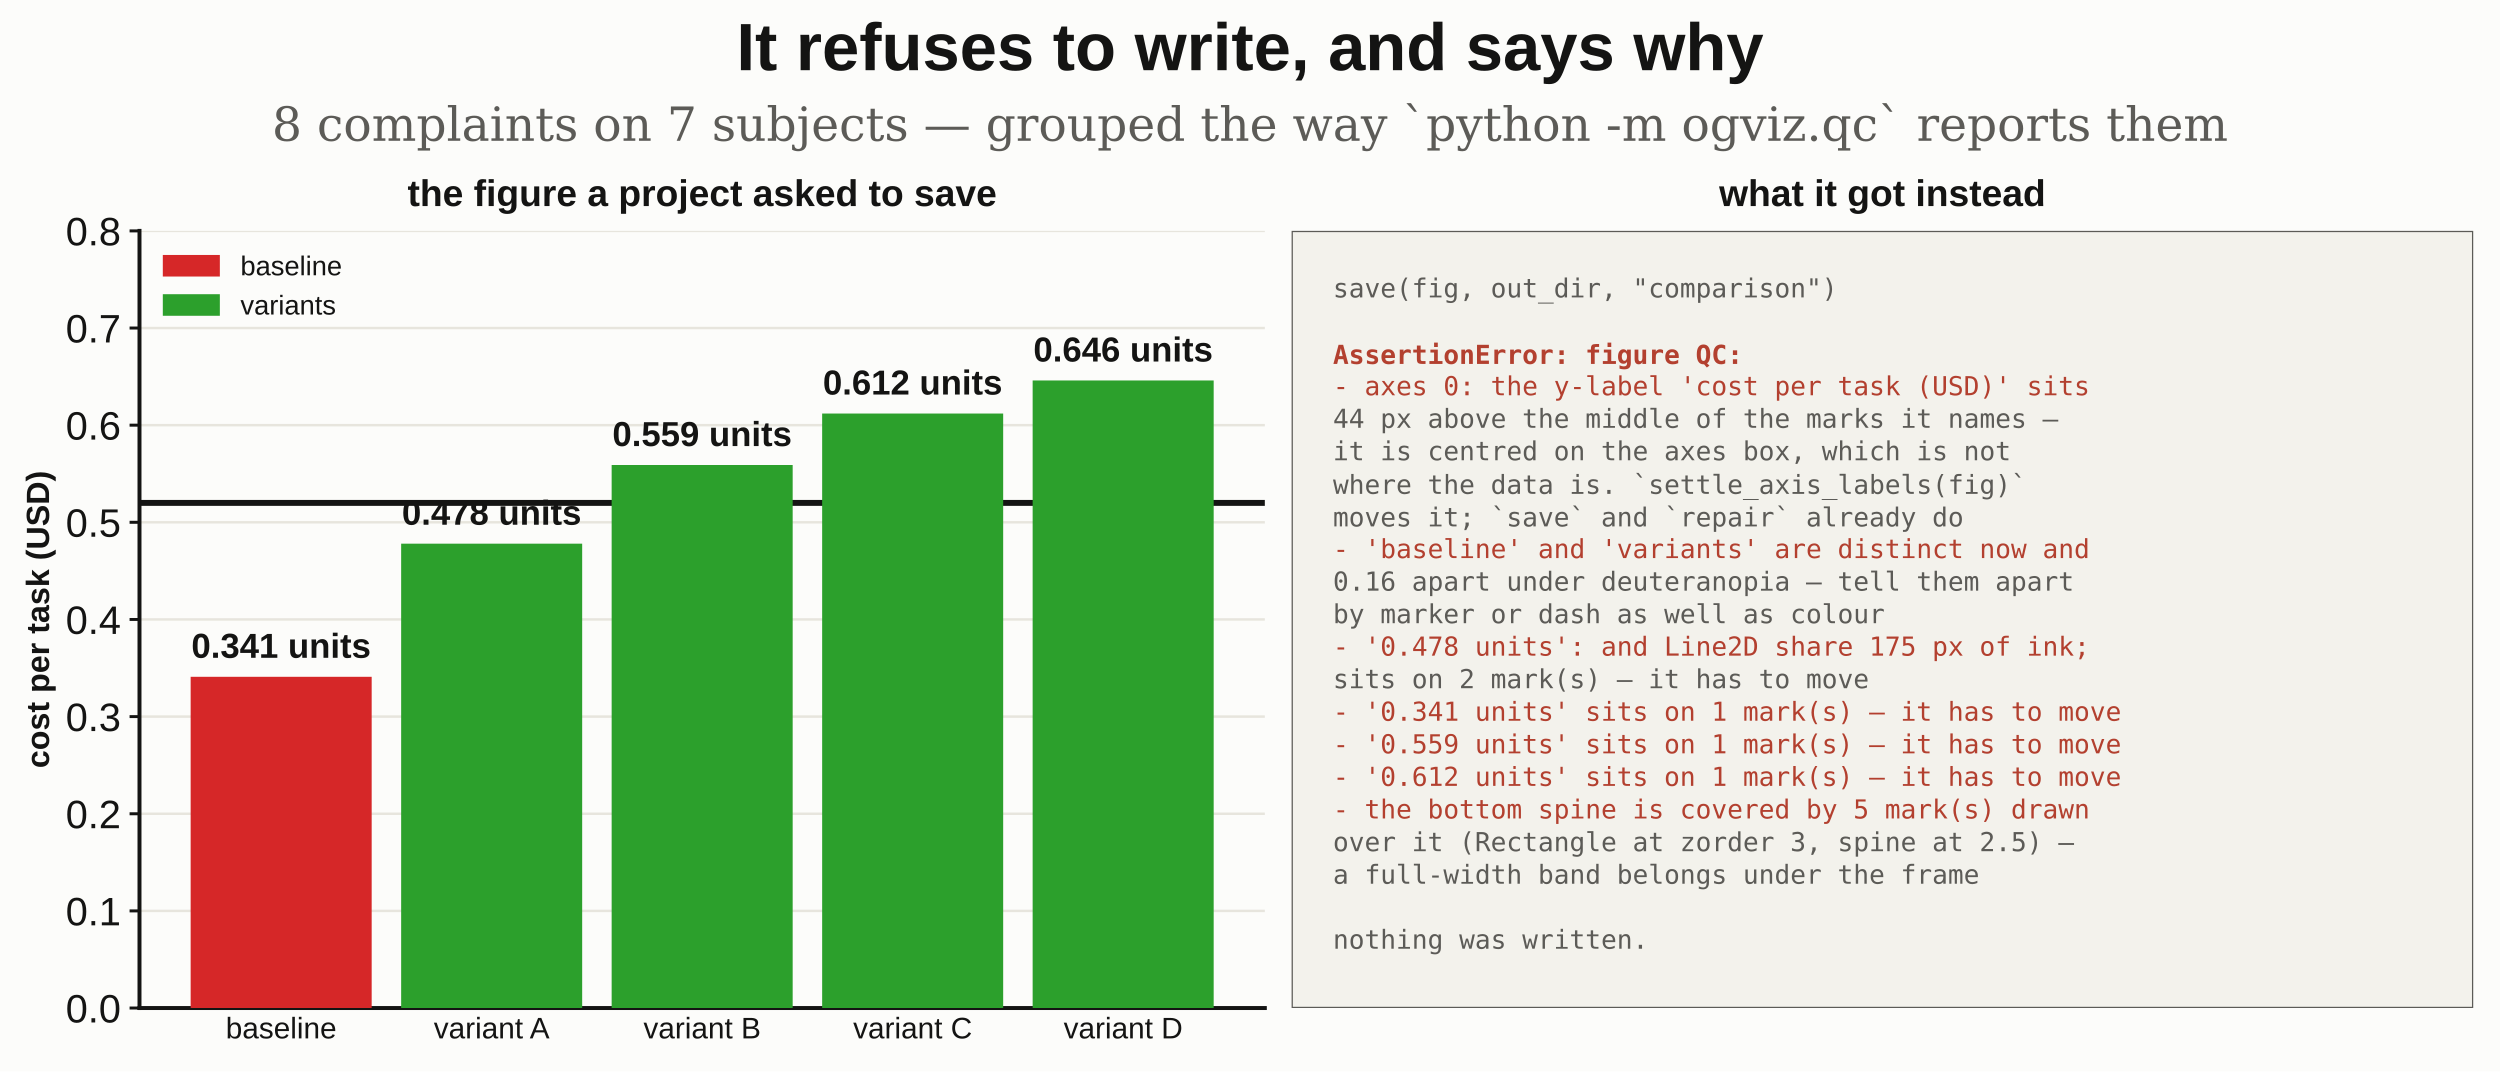
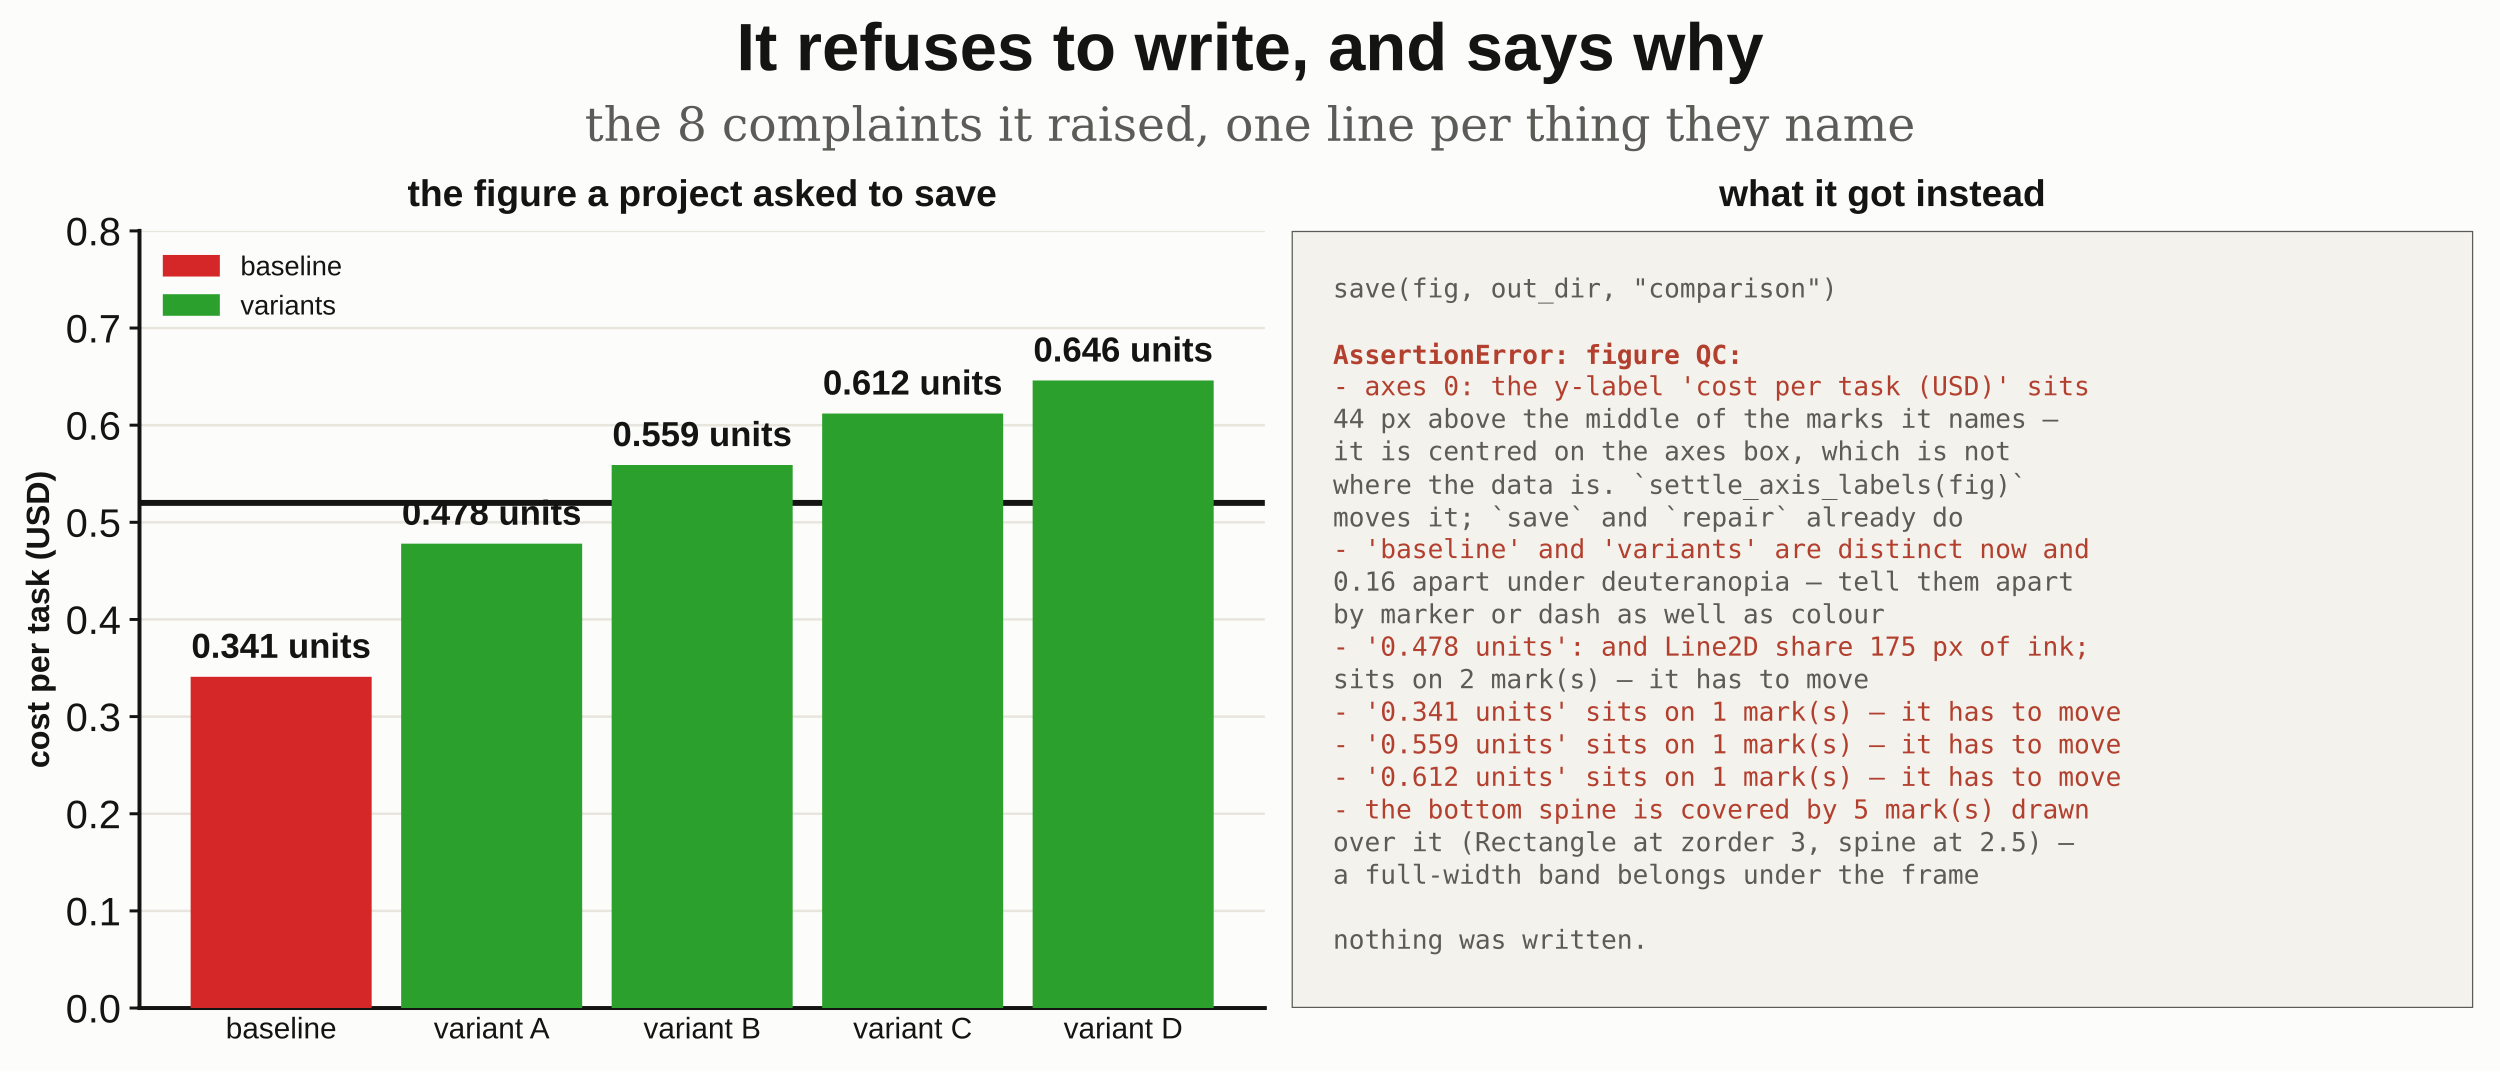
<svg xmlns="http://www.w3.org/2000/svg" xmlns:xlink="http://www.w3.org/1999/xlink" width="1008pt" height="432pt" viewBox="0 0 1008 432" version="1.1">
  <defs>
    <style type="text/css">*{stroke-linejoin: round; stroke-linecap: butt}</style>
  </defs>
  <g id="figure_1">
    <g id="patch_1">
      <path d="M 0 432  L 1008 432  L 1008 0  L 0 0  z " style="fill: #fcfcfa" />
    </g>
    <g id="axes_1">
      <g id="patch_2">
        <path d="M 56.244 406.438  L 509.979 406.438  L 509.979 93.092  L 56.244 93.092  z " style="fill: #fcfcfa" />
      </g>
      <g id="matplotlib.axis_1">
        <g id="xtick_1">
          <g id="line2d_1" />
          <g id="text_1">
            <text style="font-size: 12px; font-family: 'Arial', 'Verdana', 'DejaVu Sans', sans-serif; text-anchor: middle; fill: #141413" x="113.364" y="418.675" transform="rotate(-0 113.3643 418.6746)">baseline</text>
          </g>
        </g>
        <g id="xtick_2">
          <g id="line2d_2" />
          <g id="text_2">
            <text style="font-size: 12px; font-family: 'Arial', 'Verdana', 'DejaVu Sans', sans-serif; text-anchor: middle; fill: #141413" x="198.238" y="418.675" transform="rotate(-0 198.2379 418.6746)">variant A</text>
          </g>
        </g>
        <g id="xtick_3">
          <g id="line2d_3" />
          <g id="text_3">
            <text style="font-size: 12px; font-family: 'Arial', 'Verdana', 'DejaVu Sans', sans-serif; text-anchor: middle; fill: #141413" x="283.112" y="418.675" transform="rotate(-0 283.1116 418.6746)">variant B</text>
          </g>
        </g>
        <g id="xtick_4">
          <g id="line2d_4" />
          <g id="text_4">
            <text style="font-size: 12px; font-family: 'Arial', 'Verdana', 'DejaVu Sans', sans-serif; text-anchor: middle; fill: #141413" x="367.985" y="418.675" transform="rotate(-0 367.9852 418.6746)">variant C</text>
          </g>
        </g>
        <g id="xtick_5">
          <g id="line2d_5" />
          <g id="text_5">
            <text style="font-size: 12px; font-family: 'Arial', 'Verdana', 'DejaVu Sans', sans-serif; text-anchor: middle; fill: #141413" x="452.859" y="418.675" transform="rotate(-0 452.8589 418.6746)">variant D</text>
          </g>
        </g>
      </g>
      <g id="matplotlib.axis_2">
        <g id="ytick_1">
          <g id="line2d_6">
            <path d="M 56.244 406.438  L 509.979 406.438  " clip-path="url(#p9583c2fc2c)" style="fill: none; stroke: #e7e5dd; stroke-linecap: square" />
          </g>
          <g id="line2d_7">
            <defs>
              <path id="m5bc738e78b" d="M 0 0  L -4 0  " style="stroke: #141413; stroke-width: 1.2" />
            </defs>
            <g>
              <use xlink:href="#m5bc738e78b" x="56.244" y="406.438" style="fill: #141413; stroke: #141413; stroke-width: 1.2" />
            </g>
          </g>
          <g id="text_6">
            <text style="font-size: 16px; font-family: 'Arial', 'Verdana', 'DejaVu Sans', sans-serif; text-anchor: end; fill: #141413" x="48.744" y="412.262" transform="rotate(-0 48.74435 412.2625)">0.0</text>
          </g>
        </g>
        <g id="ytick_2">
          <g id="line2d_8">
            <path d="M 56.244 367.27  L 509.979 367.27  " clip-path="url(#p9583c2fc2c)" style="fill: none; stroke: #e7e5dd; stroke-linecap: square" />
          </g>
          <g id="line2d_9">
            <g>
              <use xlink:href="#m5bc738e78b" x="56.244" y="367.27" style="fill: #141413; stroke: #141413; stroke-width: 1.2" />
            </g>
          </g>
          <g id="text_7">
            <text style="font-size: 16px; font-family: 'Arial', 'Verdana', 'DejaVu Sans', sans-serif; text-anchor: end; fill: #141413" x="48.744" y="373.094" transform="rotate(-0 48.74435 373.0942)">0.1</text>
          </g>
        </g>
        <g id="ytick_3">
          <g id="line2d_10">
            <path d="M 56.244 328.102  L 509.979 328.102  " clip-path="url(#p9583c2fc2c)" style="fill: none; stroke: #e7e5dd; stroke-linecap: square" />
          </g>
          <g id="line2d_11">
            <g>
              <use xlink:href="#m5bc738e78b" x="56.244" y="328.102" style="fill: #141413; stroke: #141413; stroke-width: 1.2" />
            </g>
          </g>
          <g id="text_8">
            <text style="font-size: 16px; font-family: 'Arial', 'Verdana', 'DejaVu Sans', sans-serif; text-anchor: end; fill: #141413" x="48.744" y="333.926" transform="rotate(-0 48.74435 333.926)">0.2</text>
          </g>
        </g>
        <g id="ytick_4">
          <g id="line2d_12">
            <path d="M 56.244 288.933  L 509.979 288.933  " clip-path="url(#p9583c2fc2c)" style="fill: none; stroke: #e7e5dd; stroke-linecap: square" />
          </g>
          <g id="line2d_13">
            <g>
              <use xlink:href="#m5bc738e78b" x="56.244" y="288.933" style="fill: #141413; stroke: #141413; stroke-width: 1.2" />
            </g>
          </g>
          <g id="text_9">
            <text style="font-size: 16px; font-family: 'Arial', 'Verdana', 'DejaVu Sans', sans-serif; text-anchor: end; fill: #141413" x="48.744" y="294.758" transform="rotate(-0 48.74435 294.7577)">0.3</text>
          </g>
        </g>
        <g id="ytick_5">
          <g id="line2d_14">
            <path d="M 56.244 249.765  L 509.979 249.765  " clip-path="url(#p9583c2fc2c)" style="fill: none; stroke: #e7e5dd; stroke-linecap: square" />
          </g>
          <g id="line2d_15">
            <g>
              <use xlink:href="#m5bc738e78b" x="56.244" y="249.765" style="fill: #141413; stroke: #141413; stroke-width: 1.2" />
            </g>
          </g>
          <g id="text_10">
            <text style="font-size: 16px; font-family: 'Arial', 'Verdana', 'DejaVu Sans', sans-serif; text-anchor: end; fill: #141413" x="48.744" y="255.589" transform="rotate(-0 48.74435 255.5894)">0.4</text>
          </g>
        </g>
        <g id="ytick_6">
          <g id="line2d_16">
            <path d="M 56.244 210.597  L 509.979 210.597  " clip-path="url(#p9583c2fc2c)" style="fill: none; stroke: #e7e5dd; stroke-linecap: square" />
          </g>
          <g id="line2d_17">
            <g>
              <use xlink:href="#m5bc738e78b" x="56.244" y="210.597" style="fill: #141413; stroke: #141413; stroke-width: 1.2" />
            </g>
          </g>
          <g id="text_11">
            <text style="font-size: 16px; font-family: 'Arial', 'Verdana', 'DejaVu Sans', sans-serif; text-anchor: end; fill: #141413" x="48.744" y="216.421" transform="rotate(-0 48.74435 216.4212)">0.5</text>
          </g>
        </g>
        <g id="ytick_7">
          <g id="line2d_18">
            <path d="M 56.244 171.429  L 509.979 171.429  " clip-path="url(#p9583c2fc2c)" style="fill: none; stroke: #e7e5dd; stroke-linecap: square" />
          </g>
          <g id="line2d_19">
            <g>
              <use xlink:href="#m5bc738e78b" x="56.244" y="171.429" style="fill: #141413; stroke: #141413; stroke-width: 1.2" />
            </g>
          </g>
          <g id="text_12">
            <text style="font-size: 16px; font-family: 'Arial', 'Verdana', 'DejaVu Sans', sans-serif; text-anchor: end; fill: #141413" x="48.744" y="177.253" transform="rotate(-0 48.74435 177.2529)">0.6</text>
          </g>
        </g>
        <g id="ytick_8">
          <g id="line2d_20">
            <path d="M 56.244 132.26  L 509.979 132.26  " clip-path="url(#p9583c2fc2c)" style="fill: none; stroke: #e7e5dd; stroke-linecap: square" />
          </g>
          <g id="line2d_21">
            <g>
              <use xlink:href="#m5bc738e78b" x="56.244" y="132.26" style="fill: #141413; stroke: #141413; stroke-width: 1.2" />
            </g>
          </g>
          <g id="text_13">
            <text style="font-size: 16px; font-family: 'Arial', 'Verdana', 'DejaVu Sans', sans-serif; text-anchor: end; fill: #141413" x="48.744" y="138.085" transform="rotate(-0 48.74435 138.0846)">0.7</text>
          </g>
        </g>
        <g id="ytick_9">
          <g id="line2d_22">
            <path d="M 56.244 93.092  L 509.979 93.092  " clip-path="url(#p9583c2fc2c)" style="fill: none; stroke: #e7e5dd; stroke-linecap: square" />
          </g>
          <g id="line2d_23">
            <g>
              <use xlink:href="#m5bc738e78b" x="56.244" y="93.092" style="fill: #141413; stroke: #141413; stroke-width: 1.2" />
            </g>
          </g>
          <g id="text_14">
            <text style="font-size: 16px; font-family: 'Arial', 'Verdana', 'DejaVu Sans', sans-serif; text-anchor: end; fill: #141413" x="48.744" y="98.916" transform="rotate(-0 48.74435 98.91637)">0.8</text>
          </g>
        </g>
        <g id="text_15">
          <text style="font-weight: 700; font-size: 13px; font-family: 'Arial', 'Verdana', 'DejaVu Sans', sans-serif; text-anchor: middle; fill: #141413" x="19.768" y="249.765" transform="rotate(-90 19.76826 249.7652)">cost per task (USD)</text>
        </g>
      </g>
      <g id="line2d_24">
        <path d="M 56.244 202.763  L 509.979 202.763  " clip-path="url(#p9583c2fc2c)" style="fill: none; stroke: #141413; stroke-width: 2.4; stroke-linecap: square" />
      </g>
      <g id="patch_3">
        <path d="M 56.244 406.438  L 56.244 93.092  " style="fill: none; stroke: #141413; stroke-width: 1.6; stroke-linejoin: miter; stroke-linecap: square" />
      </g>
      <g id="patch_4">
        <path d="M 56.244 406.438  L 509.979 406.438  " style="fill: none; stroke: #141413; stroke-width: 1.6; stroke-linejoin: miter; stroke-linecap: square" />
      </g>
      <g id="patch_5">
        <path d="M 76.869 406.438  L 149.86 406.438  L 149.86 272.874  L 76.869 272.874  z " clip-path="url(#p9583c2fc2c)" style="fill: #d62728" />
      </g>
      <g id="patch_6">
        <path d="M 161.742 406.438  L 234.734 406.438  L 234.734 219.214  L 161.742 219.214  z " clip-path="url(#p9583c2fc2c)" style="fill: #2ca02c" />
      </g>
      <g id="patch_7">
        <path d="M 246.616 406.438  L 319.607 406.438  L 319.607 187.488  L 246.616 187.488  z " clip-path="url(#p9583c2fc2c)" style="fill: #2ca02c" />
      </g>
      <g id="patch_8">
        <path d="M 331.49 406.438  L 404.481 406.438  L 404.481 166.728  L 331.49 166.728  z " clip-path="url(#p9583c2fc2c)" style="fill: #2ca02c" />
      </g>
      <g id="patch_9">
        <path d="M 416.363 406.438  L 489.355 406.438  L 489.355 153.411  L 416.363 153.411  z " clip-path="url(#p9583c2fc2c)" style="fill: #2ca02c" />
      </g>
      <g id="text_16">
        <text style="font-weight: 700; font-size: 15px; font-family: 'Arial', 'Verdana', 'DejaVu Sans', sans-serif; text-anchor: middle; fill: #141413" x="283.112" y="83.092" transform="rotate(-0 283.1116 83.09215)">the figure a project asked to save</text>
      </g>
      <g id="text_17">
        <text style="font-weight: 700; font-size: 14px; font-family: 'Arial', 'Verdana', 'DejaVu Sans', sans-serif; text-anchor: middle; fill: #141413" x="113.364" y="265.228" transform="rotate(-0 113.3643 265.228)">0.341 units</text>
      </g>
      <g id="text_18">
        <text style="font-weight: 700; font-size: 14px; font-family: 'Arial', 'Verdana', 'DejaVu Sans', sans-serif; text-anchor: middle; fill: #141413" x="198.238" y="211.567" transform="rotate(-0 198.2379 211.5675)">0.478 units</text>
      </g>
      <g id="text_19">
        <text style="font-weight: 700; font-size: 14px; font-family: 'Arial', 'Verdana', 'DejaVu Sans', sans-serif; text-anchor: middle; fill: #141413" x="283.112" y="179.841" transform="rotate(-0 283.1116 179.8412)">0.559 units</text>
      </g>
      <g id="text_20">
        <text style="font-weight: 700; font-size: 14px; font-family: 'Arial', 'Verdana', 'DejaVu Sans', sans-serif; text-anchor: middle; fill: #141413" x="367.985" y="159.082" transform="rotate(-0 367.9852 159.082)">0.612 units</text>
      </g>
      <g id="text_21">
        <text style="font-weight: 700; font-size: 14px; font-family: 'Arial', 'Verdana', 'DejaVu Sans', sans-serif; text-anchor: middle; fill: #141413" x="452.859" y="145.765" transform="rotate(-0 452.8589 145.7648)">0.646 units</text>
      </g>
      <g id="legend_1">
        <g id="patch_10">
          <path d="M 66.144 111  L 88.144 111  L 88.144 103.3  L 66.144 103.3  z " style="fill: #d62728; stroke: #d62728; stroke-linejoin: miter" />
        </g>
        <g id="text_22">
          <text style="font-size: 11px; font-family: 'Arial', 'Verdana', 'DejaVu Sans', sans-serif; text-anchor: start; fill: #141413" x="96.944" y="111" transform="rotate(-0 96.94436 111.0005)">baseline</text>
        </g>
        <g id="patch_11">
          <path d="M 66.144 126.824  L 88.144 126.824  L 88.144 119.124  L 66.144 119.124  z " style="fill: #2ca02c; stroke: #2ca02c; stroke-linejoin: miter" />
        </g>
        <g id="text_23">
          <text style="font-size: 11px; font-family: 'Arial', 'Verdana', 'DejaVu Sans', sans-serif; text-anchor: start; fill: #141413" x="96.944" y="126.824" transform="rotate(-0 96.94436 126.8237)">variants</text>
        </g>
      </g>
    </g>
    <g id="axes_2">
      <g id="patch_12">
        <path d="M 520.779 406.438  L 997.2 406.438  L 997.2 93.092  L 520.779 93.092  z " clip-path="url(#p94491c3f25)" style="fill: #f3f2ec; stroke: #5c5b57; stroke-linejoin: miter" />
      </g>
      <g id="text_24">
        <text style="font-size: 10.56px; font-family: 'DejaVu Sans Mono', 'Bitstream Vera Sans Mono', 'Computer Modern Typewriter', 'Andale Mono', 'Nimbus Mono L', 'Courier New', 'Courier', 'Fixed', 'Terminal', monospace; text-anchor: start; fill: #5c5b57" x="537.454" y="119.917" transform="rotate(-0 537.4536 119.9169)">    save(fig, out_dir, "comparison")</text>
      </g>
      <g id="text_25">
        <text style="font-weight: 700; font-size: 10.56px; font-family: 'DejaVu Sans Mono', 'Bitstream Vera Sans Mono', 'Computer Modern Typewriter', 'Andale Mono', 'Nimbus Mono L', 'Courier New', 'Courier', 'Fixed', 'Terminal', monospace; text-anchor: start; fill: #b3402f" x="537.454" y="146.739" transform="rotate(-0 537.4536 146.7393)">AssertionError: figure QC:</text>
      </g>
      <g id="text_26">
        <text style="font-size: 10.56px; font-family: 'DejaVu Sans Mono', 'Bitstream Vera Sans Mono', 'Computer Modern Typewriter', 'Andale Mono', 'Nimbus Mono L', 'Courier New', 'Courier', 'Fixed', 'Terminal', monospace; text-anchor: start; fill: #b3402f" x="537.454" y="159.365" transform="rotate(-0 537.4536 159.3651)">  - axes 0: the y-label 'cost per task (USD)' sits</text>
      </g>
      <g id="text_27">
        <text style="font-size: 10.56px; font-family: 'DejaVu Sans Mono', 'Bitstream Vera Sans Mono', 'Computer Modern Typewriter', 'Andale Mono', 'Nimbus Mono L', 'Courier New', 'Courier', 'Fixed', 'Terminal', monospace; text-anchor: start; fill: #5c5b57" x="537.454" y="172.496" transform="rotate(-0 537.4536 172.4957)">    44 px above the middle of the marks it names —</text>
      </g>
      <g id="text_28">
        <text style="font-size: 10.56px; font-family: 'DejaVu Sans Mono', 'Bitstream Vera Sans Mono', 'Computer Modern Typewriter', 'Andale Mono', 'Nimbus Mono L', 'Courier New', 'Courier', 'Fixed', 'Terminal', monospace; text-anchor: start; fill: #5c5b57" x="537.454" y="185.57" transform="rotate(-0 537.4536 185.5703)">    it is centred on the axes box, which is not</text>
      </g>
      <g id="text_29">
        <text style="font-size: 10.56px; font-family: 'DejaVu Sans Mono', 'Bitstream Vera Sans Mono', 'Computer Modern Typewriter', 'Andale Mono', 'Nimbus Mono L', 'Courier New', 'Courier', 'Fixed', 'Terminal', monospace; text-anchor: start; fill: #5c5b57" x="537.454" y="199.123" transform="rotate(-0 537.4536 199.1234)">    where the data is. `settle_axis_labels(fig)`</text>
      </g>
      <g id="text_30">
        <text style="font-size: 10.56px; font-family: 'DejaVu Sans Mono', 'Bitstream Vera Sans Mono', 'Computer Modern Typewriter', 'Andale Mono', 'Nimbus Mono L', 'Courier New', 'Courier', 'Fixed', 'Terminal', monospace; text-anchor: start; fill: #5c5b57" x="537.454" y="212.254" transform="rotate(-0 537.4536 212.2541)">    moves it; `save` and `repair` already do</text>
      </g>
      <g id="text_31">
        <text style="font-size: 10.56px; font-family: 'DejaVu Sans Mono', 'Bitstream Vera Sans Mono', 'Computer Modern Typewriter', 'Andale Mono', 'Nimbus Mono L', 'Courier New', 'Courier', 'Fixed', 'Terminal', monospace; text-anchor: start; fill: #b3402f" x="537.454" y="225.019" transform="rotate(-0 537.4536 225.0185)">  - 'baseline' and 'variants' are distinct now and</text>
      </g>
      <g id="text_32">
        <text style="font-size: 10.56px; font-family: 'DejaVu Sans Mono', 'Bitstream Vera Sans Mono', 'Computer Modern Typewriter', 'Andale Mono', 'Nimbus Mono L', 'Courier New', 'Courier', 'Fixed', 'Terminal', monospace; text-anchor: start; fill: #5c5b57" x="537.454" y="238.149" transform="rotate(-0 537.4536 238.1492)">    0.16 apart under deuteranopia — tell them apart</text>
      </g>
      <g id="text_33">
        <text style="font-size: 10.56px; font-family: 'DejaVu Sans Mono', 'Bitstream Vera Sans Mono', 'Computer Modern Typewriter', 'Andale Mono', 'Nimbus Mono L', 'Courier New', 'Courier', 'Fixed', 'Terminal', monospace; text-anchor: start; fill: #5c5b57" x="537.454" y="251.28" transform="rotate(-0 537.4536 251.2799)">    by marker or dash as well as colour</text>
      </g>
      <g id="text_34">
        <text style="font-size: 10.56px; font-family: 'DejaVu Sans Mono', 'Bitstream Vera Sans Mono', 'Computer Modern Typewriter', 'Andale Mono', 'Nimbus Mono L', 'Courier New', 'Courier', 'Fixed', 'Terminal', monospace; text-anchor: start; fill: #b3402f" x="537.454" y="264.355" transform="rotate(-0 537.4536 264.3545)">  - '0.478 units': and Line2D share 175 px of ink;</text>
      </g>
      <g id="text_35">
        <text style="font-size: 10.56px; font-family: 'DejaVu Sans Mono', 'Bitstream Vera Sans Mono', 'Computer Modern Typewriter', 'Andale Mono', 'Nimbus Mono L', 'Courier New', 'Courier', 'Fixed', 'Terminal', monospace; text-anchor: start; fill: #5c5b57" x="537.454" y="277.485" transform="rotate(-0 537.4536 277.4852)">    sits on 2 mark(s) — it has to move</text>
      </g>
      <g id="text_36">
        <text style="font-size: 10.56px; font-family: 'DejaVu Sans Mono', 'Bitstream Vera Sans Mono', 'Computer Modern Typewriter', 'Andale Mono', 'Nimbus Mono L', 'Courier New', 'Courier', 'Fixed', 'Terminal', monospace; text-anchor: start; fill: #b3402f" x="537.454" y="290.616" transform="rotate(-0 537.4536 290.6159)">  - '0.341 units' sits on 1 mark(s) — it has to move</text>
      </g>
      <g id="text_37">
        <text style="font-size: 10.56px; font-family: 'DejaVu Sans Mono', 'Bitstream Vera Sans Mono', 'Computer Modern Typewriter', 'Andale Mono', 'Nimbus Mono L', 'Courier New', 'Courier', 'Fixed', 'Terminal', monospace; text-anchor: start; fill: #b3402f" x="537.454" y="303.747" transform="rotate(-0 537.4536 303.7466)">  - '0.559 units' sits on 1 mark(s) — it has to move</text>
      </g>
      <g id="text_38">
        <text style="font-size: 10.56px; font-family: 'DejaVu Sans Mono', 'Bitstream Vera Sans Mono', 'Computer Modern Typewriter', 'Andale Mono', 'Nimbus Mono L', 'Courier New', 'Courier', 'Fixed', 'Terminal', monospace; text-anchor: start; fill: #b3402f" x="537.454" y="316.877" transform="rotate(-0 537.4536 316.8773)">  - '0.612 units' sits on 1 mark(s) — it has to move</text>
      </g>
      <g id="text_39">
        <text style="font-size: 10.56px; font-family: 'DejaVu Sans Mono', 'Bitstream Vera Sans Mono', 'Computer Modern Typewriter', 'Andale Mono', 'Nimbus Mono L', 'Courier New', 'Courier', 'Fixed', 'Terminal', monospace; text-anchor: start; fill: #b3402f" x="537.454" y="330.008" transform="rotate(-0 537.4536 330.008)">  - the bottom spine is covered by 5 mark(s) drawn</text>
      </g>
      <g id="text_40">
        <text style="font-size: 10.56px; font-family: 'DejaVu Sans Mono', 'Bitstream Vera Sans Mono', 'Computer Modern Typewriter', 'Andale Mono', 'Nimbus Mono L', 'Courier New', 'Courier', 'Fixed', 'Terminal', monospace; text-anchor: start; fill: #5c5b57" x="537.454" y="343.195" transform="rotate(-0 537.4536 343.1948)">    over it (Rectangle at zorder 3, spine at 2.5) —</text>
      </g>
      <g id="text_41">
        <text style="font-size: 10.56px; font-family: 'DejaVu Sans Mono', 'Bitstream Vera Sans Mono', 'Computer Modern Typewriter', 'Andale Mono', 'Nimbus Mono L', 'Courier New', 'Courier', 'Fixed', 'Terminal', monospace; text-anchor: start; fill: #5c5b57" x="537.454" y="356.325" transform="rotate(-0 537.4536 356.3255)">    a full-width band belongs under the frame</text>
      </g>
      <g id="text_42">
        <text style="font-size: 10.56px; font-family: 'DejaVu Sans Mono', 'Bitstream Vera Sans Mono', 'Computer Modern Typewriter', 'Andale Mono', 'Nimbus Mono L', 'Courier New', 'Courier', 'Fixed', 'Terminal', monospace; text-anchor: start; fill: #5c5b57" x="537.454" y="382.531" transform="rotate(-0 537.4536 382.5308)">nothing was written.</text>
      </g>
      <g id="text_43">
        <text style="font-weight: 700; font-size: 15px; font-family: 'Arial', 'Verdana', 'DejaVu Sans', sans-serif; text-anchor: middle; fill: #141413" x="758.989" y="83.092" transform="rotate(-0 758.9894 83.09215)">what it got instead</text>
      </g>
    </g>
    <g id="text_44">
      <text style="font-weight: 700; font-size: 27px; font-family: 'Arial', 'Verdana', 'DejaVu Sans', sans-serif; text-anchor: middle; fill: #141413" x="504" y="28.297" transform="rotate(-0 504 28.29674)">It refuses to write, and says why</text>
    </g>
    <g id="text_45">
-       <text style="font-size: 19px; font-family: 'Georgia', 'DejaVu Serif', serif; text-anchor: middle; fill: #5c5b57" x="504" y="56.761" transform="rotate(-0 504 56.7606)">8 complaints on 7 subjects — grouped the way `python -m ogviz.qc` reports them</text>
+       <text style="font-size: 19px; font-family: 'Georgia', 'DejaVu Serif', serif; text-anchor: middle; fill: #5c5b57" x="504" y="56.761" transform="rotate(-0 504 56.7606)">the 8 complaints it raised, one line per thing they name</text>
    </g>
  </g>
  <defs>
    <clipPath id="p9583c2fc2c">
      <rect x="56.244" y="93.092" width="453.734" height="313.346" />
    </clipPath>
    <clipPath id="p94491c3f25">
      <rect x="520.779" y="93.092" width="476.421" height="313.346" />
    </clipPath>
  </defs>
</svg>
